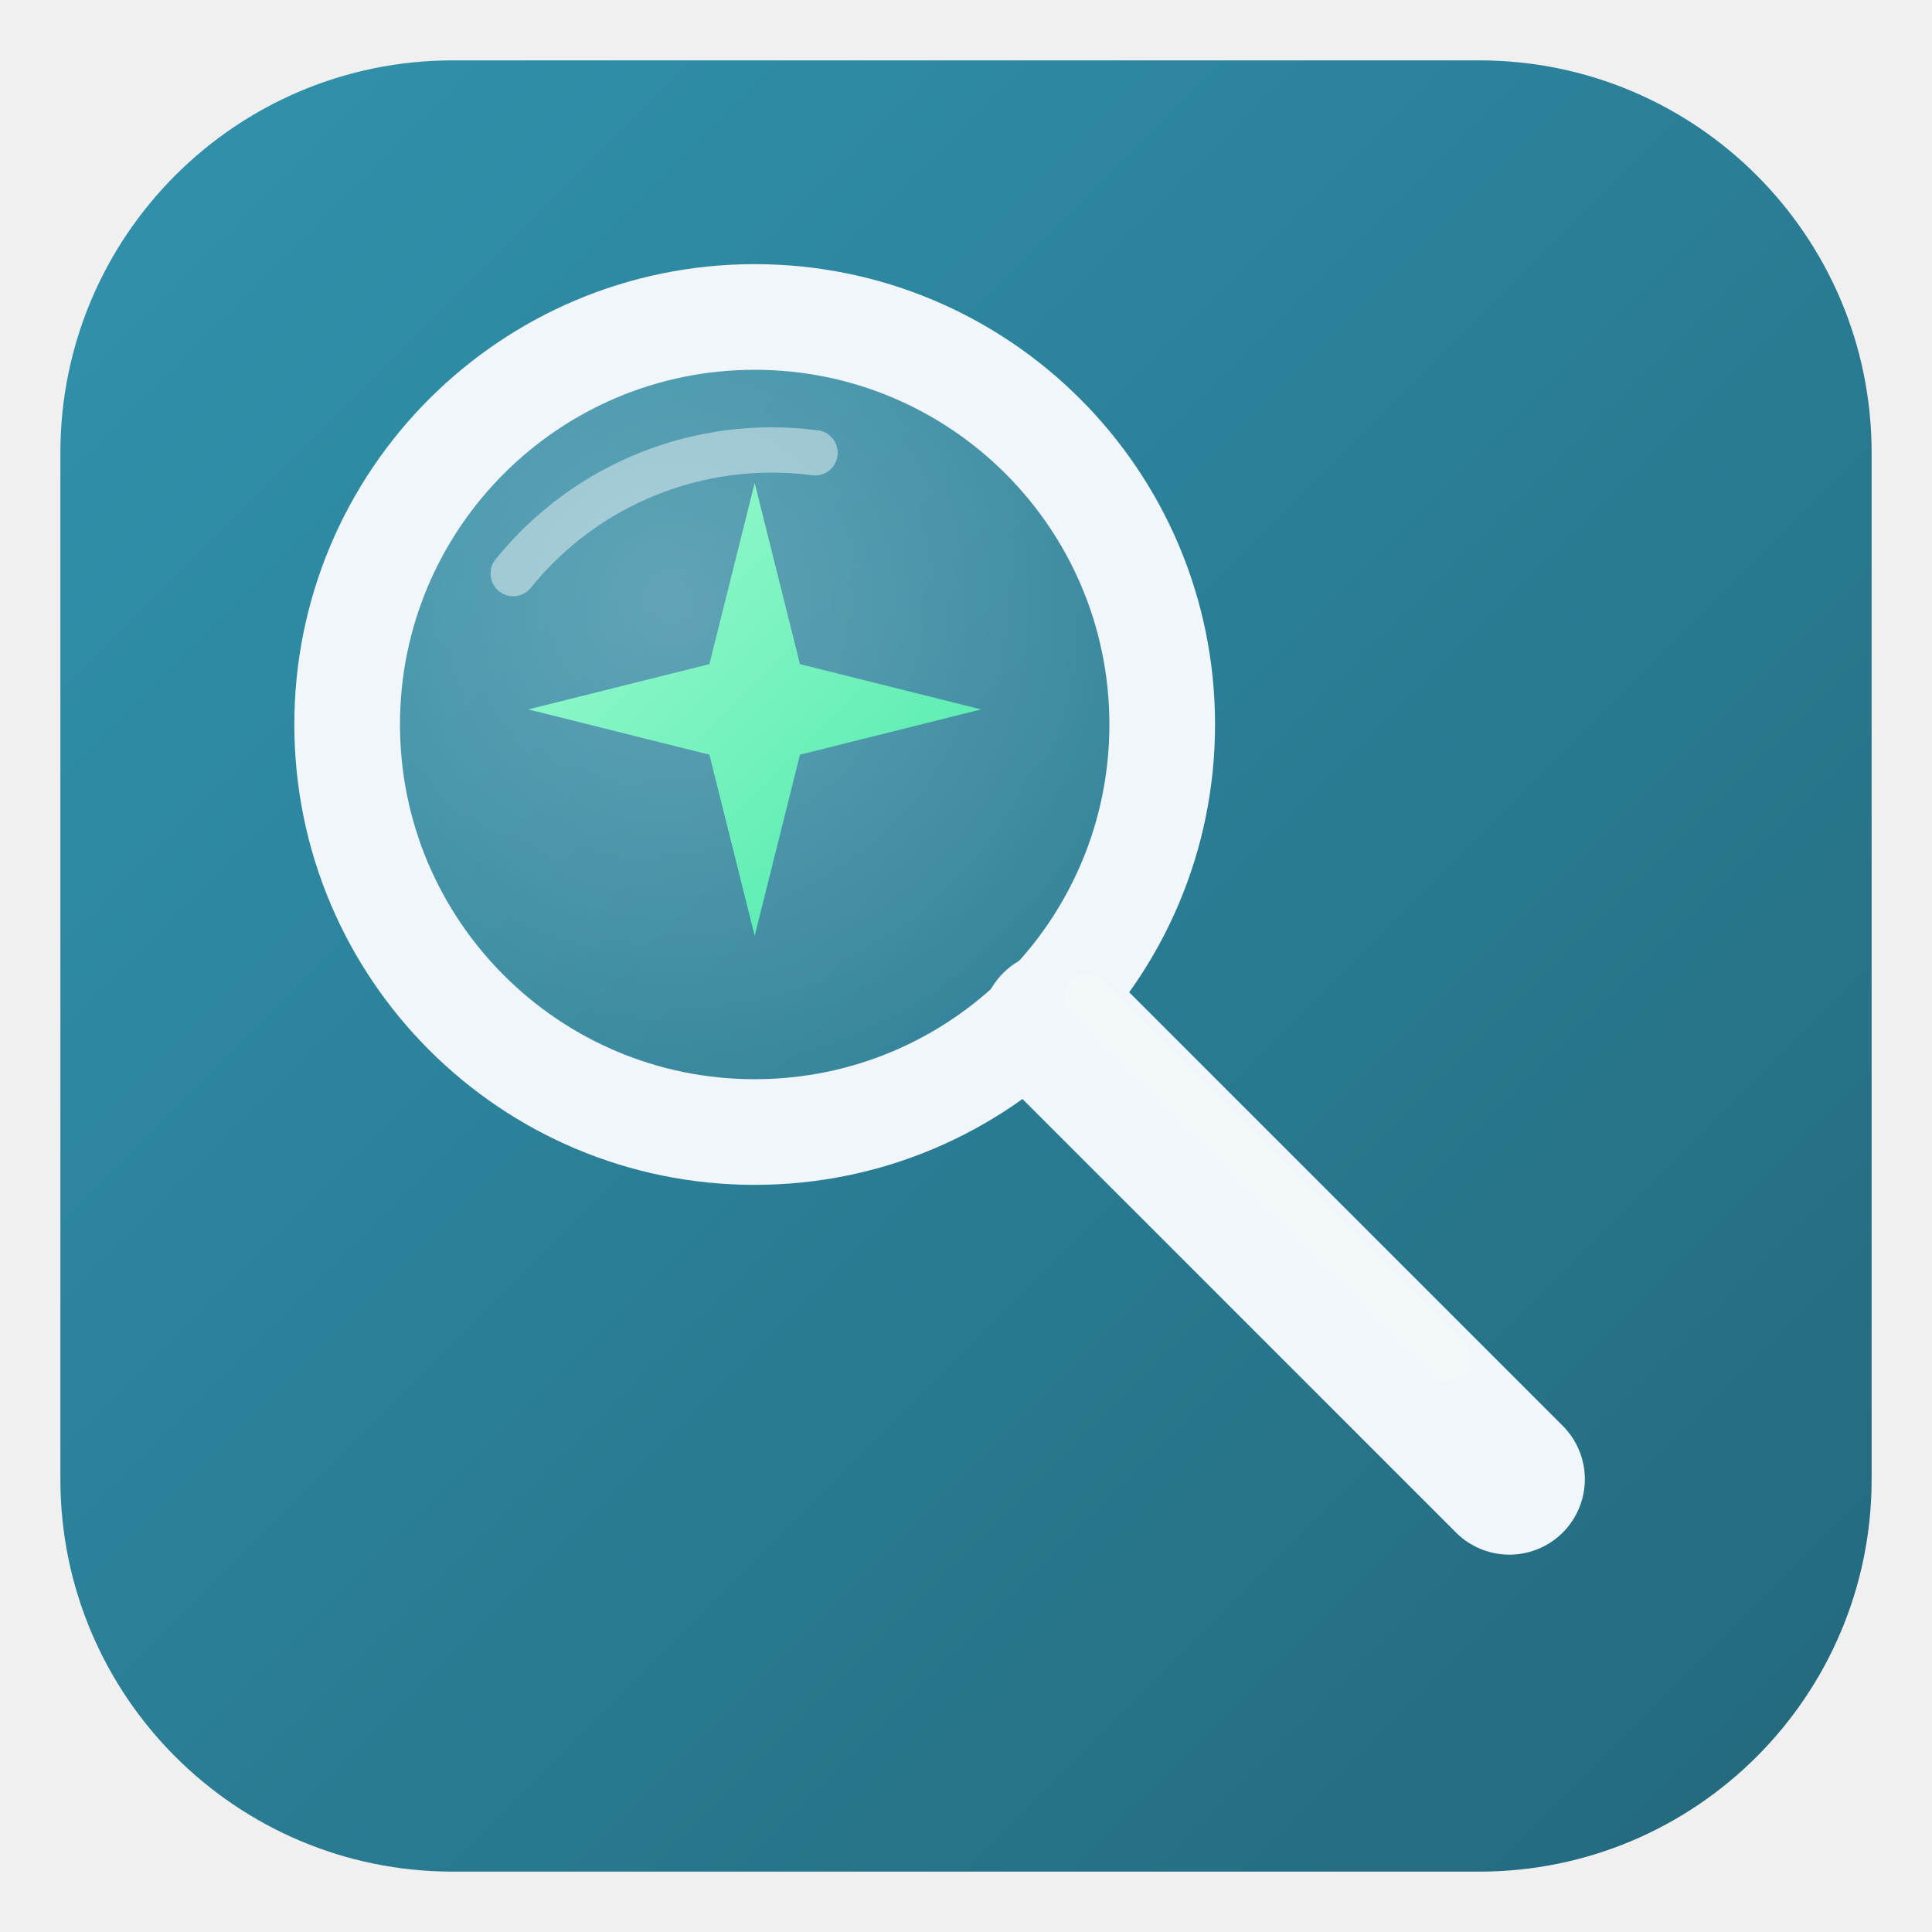
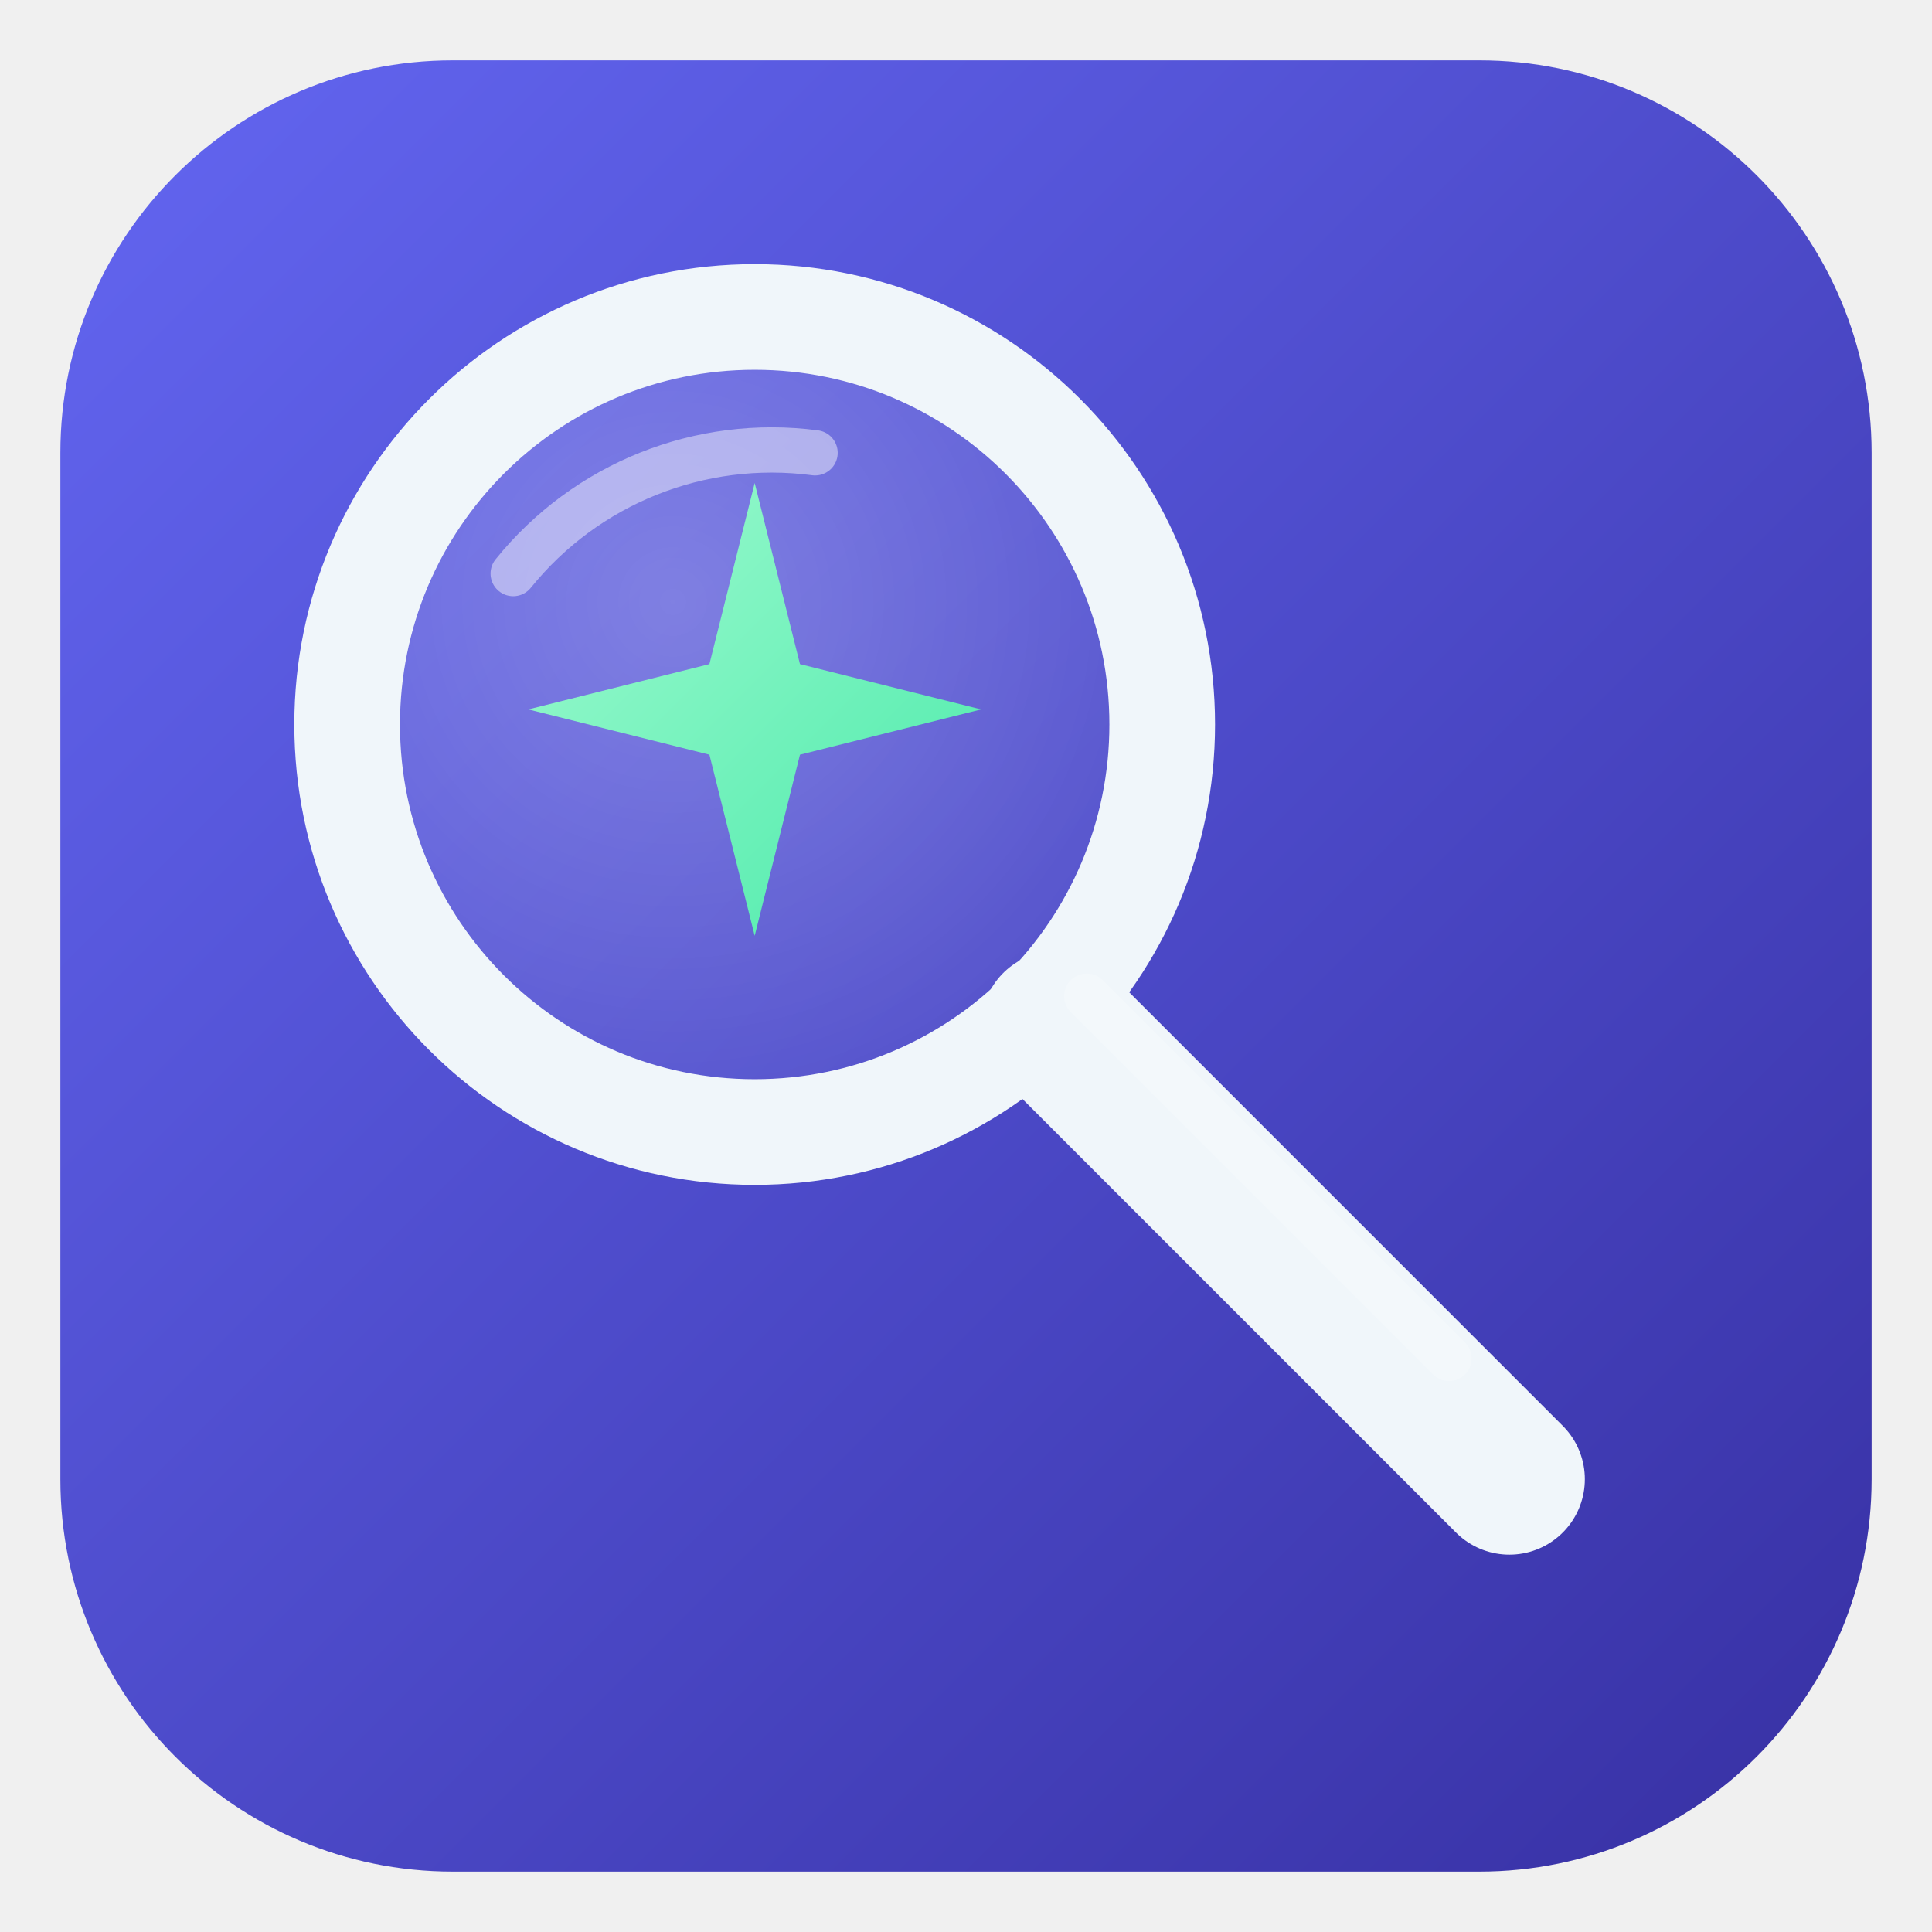
<svg xmlns="http://www.w3.org/2000/svg" viewBox="0 0 128 128">
  <defs>
    <linearGradient id="bg" x1="0" y1="0" x2="1" y2="1">
-       <stop offset="0%" stop-color="#3193ad" />
-       <stop offset="100%" stop-color="#23687d" />
+       <stop offset="0%" stop-color="#6366f1" />
+       <stop offset="100%" stop-color="#3730a3" />
    </linearGradient>
    <radialGradient id="lens" cx="0.4" cy="0.35" r="0.65">
      <stop offset="0%" stop-color="#ffffff" stop-opacity="0.25" />
      <stop offset="100%" stop-color="#ffffff" stop-opacity="0.05" />
    </radialGradient>
    <linearGradient id="spark" x1="0" y1="0" x2="1" y2="1">
      <stop offset="0%" stop-color="#a0fad0" />
      <stop offset="100%" stop-color="#4aeaaa" />
    </linearGradient>
  </defs>
  <rect x="4" y="4" width="120" height="120" rx="26" ry="26" fill="url(#bg)" />
  <circle cx="50" cy="48" r="27" fill="url(#lens)" stroke="#f0f6fa" stroke-width="7" />
  <path d="M34 38 A22 22 0 0 1 54 30" fill="none" stroke="#ffffff" stroke-width="3" stroke-linecap="round" opacity="0.45" />
  <line x1="70" y1="68" x2="100" y2="98" stroke="#f0f6fa" stroke-width="10" stroke-linecap="round" />
  <line x1="72" y1="66" x2="96" y2="90" stroke="#ffffff" stroke-width="3" stroke-linecap="round" opacity="0.2" />
  <path d="M50 32 L53 44 L65 47 L53 50 L50 62 L47 50 L35 47 L47 44 Z" fill="url(#spark)" />
</svg>
